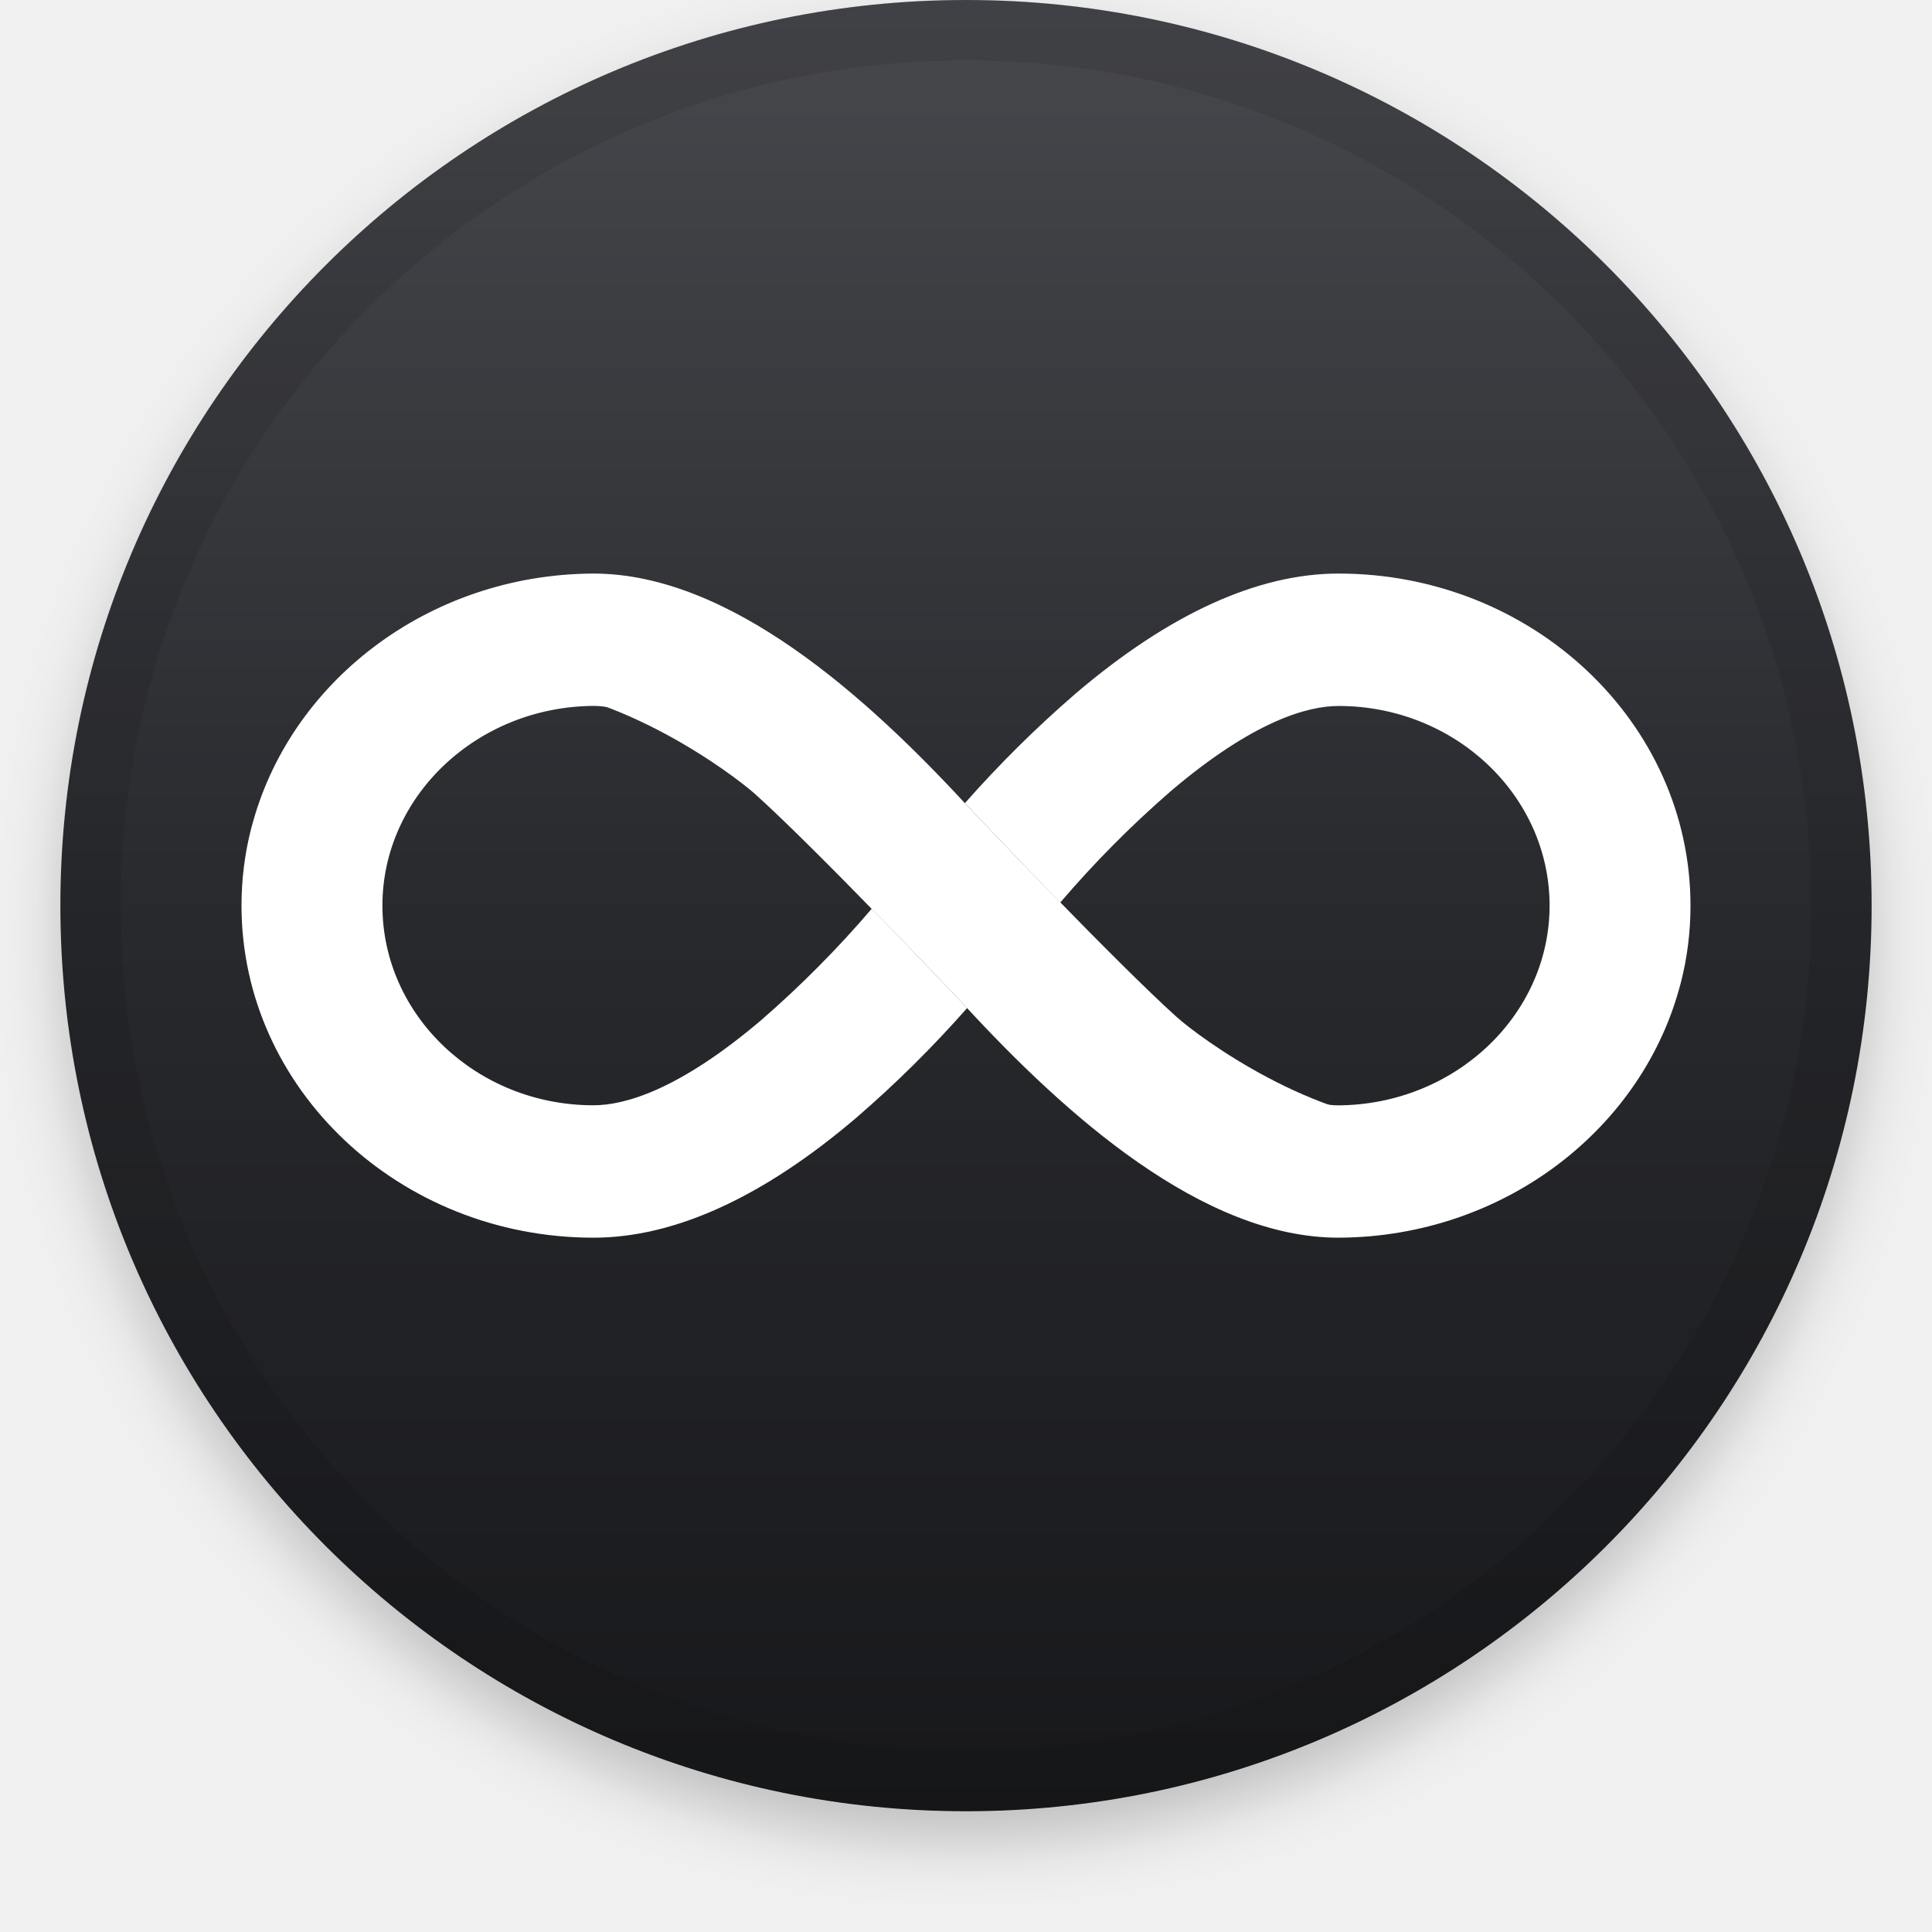
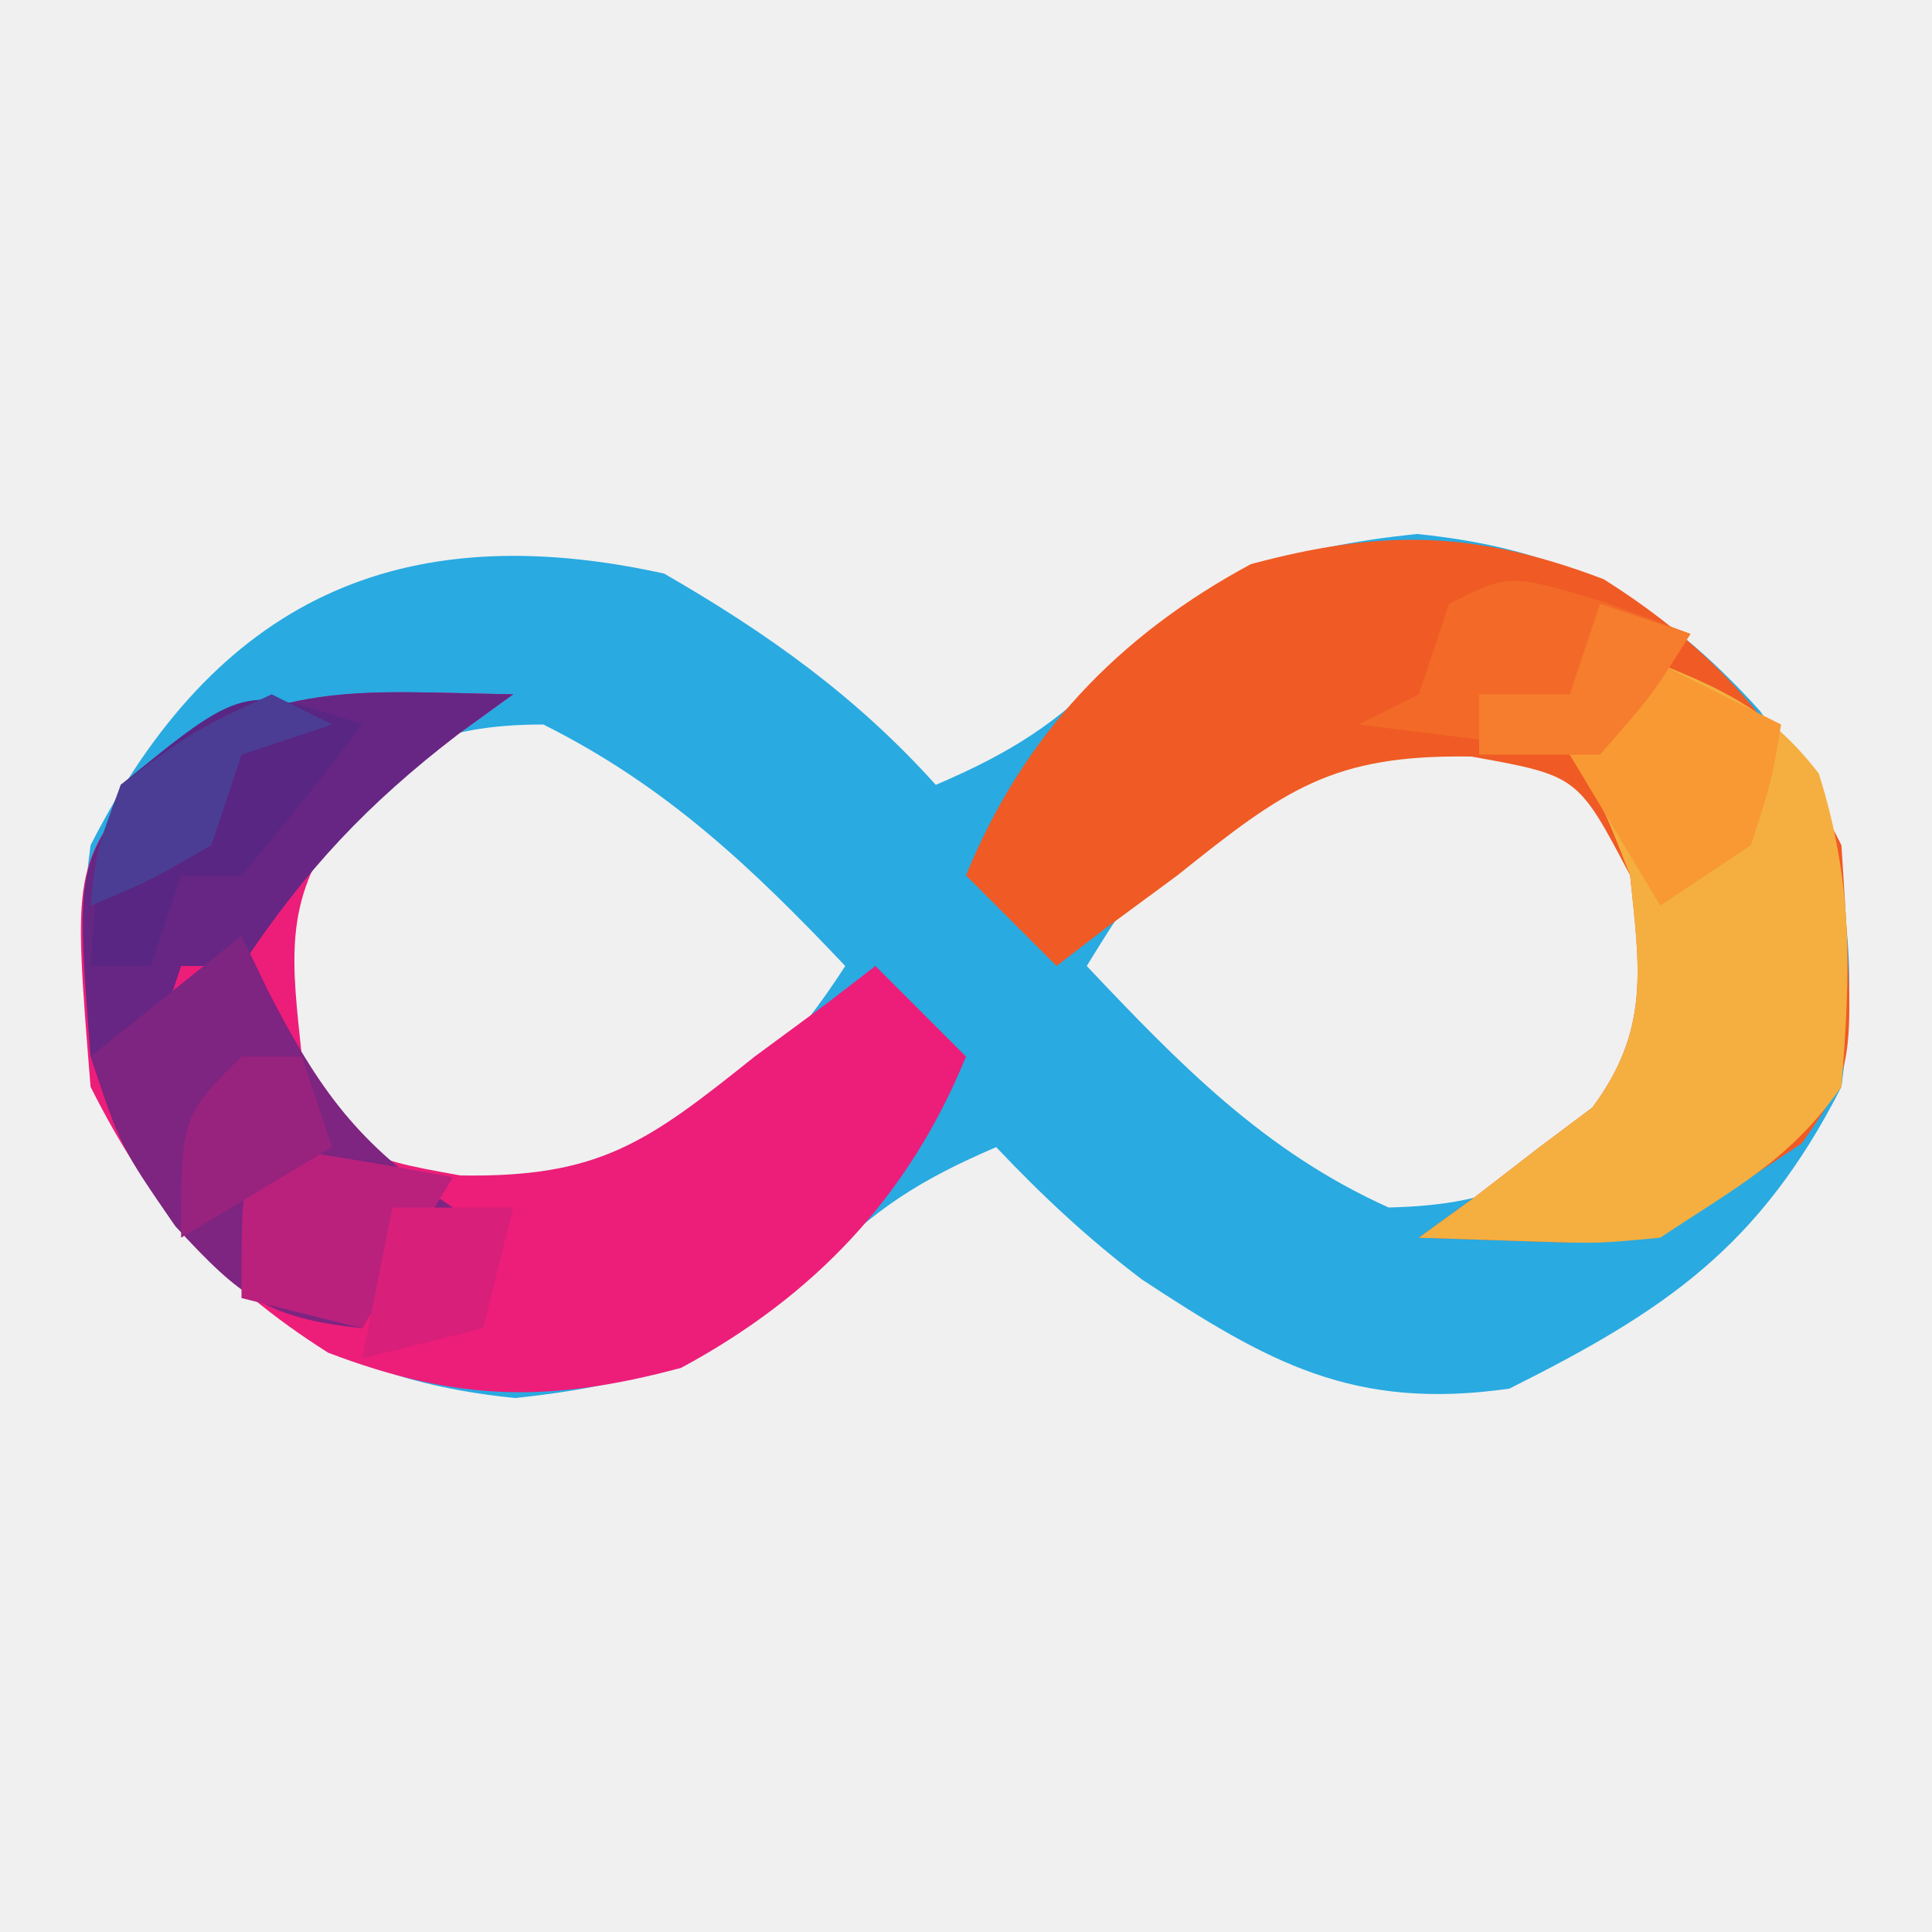
- <svg xmlns="http://www.w3.org/2000/svg" xmlns:xlink="http://www.w3.org/1999/xlink" width="32" height="32" viewBox="0 0 32 32">
-   <defs>
-     <linearGradient x1="50%" y1="0%" x2="50%" y2="100%" id="c">
-       <stop stop-color="#FFF" stop-opacity=".5" offset="0%" />
-       <stop stop-opacity=".5" offset="100%" />
-     </linearGradient>
-     <filter x="-5.8%" y="-4.2%" width="111.7%" height="111.7%" filterUnits="objectBoundingBox" id="a">
-       <feOffset dy=".5" in="SourceAlpha" result="shadowOffsetOuter1" />
-       <feGaussianBlur stdDeviation=".5" in="shadowOffsetOuter1" result="shadowBlurOuter1" />
-       <feComposite in="shadowBlurOuter1" in2="SourceAlpha" operator="out" result="shadowBlurOuter1" />
-       <feColorMatrix values="0 0 0 0 0 0 0 0 0 0 0 0 0 0 0 0 0 0 0.199 0" in="shadowBlurOuter1" />
-     </filter>
-     <circle id="b" cx="16" cy="15" r="15" />
-   </defs>
-   <g fill="none" fill-rule="evenodd">
-     <use fill="#000" filter="url(#a)" xlink:href="#b" />
-     <use fill="#292A2E" xlink:href="#b" />
-     <use fill="url(#c)" style="mix-blend-mode:soft-light" xlink:href="#b" />
-     <circle stroke-opacity=".097" stroke="#000" stroke-linejoin="square" cx="16" cy="15" r="14.5" />
-     <g fill="#FFF" fill-rule="nonzero">
-       <path d="M22.17 9.5c-1.34 0-2.803.667-4.348 1.982a19.032 19.032 0 00-1.843 1.824l.002.002.002-.002s.752.794 1.578 1.643a17.474 17.474 0 011.827-1.842c1.374-1.169 2.272-1.414 2.783-1.414 1.927 0 3.495 1.484 3.495 3.307 0 1.814-1.569 3.296-3.498 3.308-.088 0-.2-.01-.34-.04.562.235 1.166.405 1.742.405 3.533 0 4.223-2.237 4.27-2.396.105-.41.16-.837.16-1.276 0-3.034-2.615-5.501-5.83-5.501zm-12.34 11c1.34 0 2.803-.667 4.348-1.982a19.032 19.032 0 001.843-1.824l-.002-.002a.025.025 0 01-.002.002s-.752-.794-1.578-1.643a17.474 17.474 0 01-1.827 1.842c-1.374 1.169-2.272 1.414-2.783 1.414-1.927 0-3.495-1.484-3.495-3.307 0-1.814 1.569-3.296 3.498-3.308.088 0 .2.01.34.04-.562-.235-1.166-.405-1.742-.405-3.533 0-4.223 2.237-4.27 2.396-.105.41-.16.837-.16 1.276C4 18.033 6.615 20.5 9.83 20.5z" />
-       <path d="M23.563 18.617c-1.809-.043-3.689-1.427-4.072-1.771-.991-.89-3.278-3.297-3.457-3.486-1.676-1.822-3.948-3.86-6.205-3.86h-.005c-2.744.013-5.05 1.817-5.663 4.224.047-.159.948-2.439 4.267-2.36 1.809.044 3.698 1.447 4.081 1.79.991.89 3.279 3.298 3.457 3.487 1.676 1.821 3.948 3.859 6.205 3.859h.005c2.744-.013 5.05-1.817 5.663-4.224-.046.159-.957 2.42-4.276 2.341z" />
-     </g>
-   </g>
+ <svg xmlns="http://www.w3.org/2000/svg" version="1.1" width="64" height="64">
+   <path d="M0 0 C3.423 1.975 6.353 4.058 9 7 C11.486 5.934 13.037 4.962 14.938 3 C18.03 0.002 20.691 -0.861 24.938 -1.312 C29.916 -0.805 32.969 0.858 36.312 4.562 C39.152 8.664 39.662 12.065 39 17 C36.299 22.302 33.166 24.417 28 27 C22.829 27.739 20.009 26.13 15.832 23.387 C14.055 22.042 12.53 20.616 11 19 C8.514 20.066 6.963 21.038 5.062 23 C1.97 25.998 -0.691 26.861 -4.938 27.312 C-9.916 26.805 -12.969 25.142 -16.312 21.438 C-19.152 17.336 -19.662 13.935 -19 9 C-14.867 0.887 -8.786 -1.936 0 0 Z M-12 8 C-13.405 10.809 -13.249 12.888 -13 16 C-12.079 18.423 -12.079 18.423 -10 20 C-5.685 21.303 -3.785 21.407 0.25 19.312 C2.618 17.321 4.337 15.587 6 13 C2.903 9.727 0.05 7.025 -4 5 C-7.608 5 -9.063 5.99 -12 8 Z M17 9 C15.167 11.106 15.167 11.106 14 13 C17.079 16.255 19.88 19.146 24 21 C27.248 20.921 28.689 20.227 31.312 18.312 C33.518 15.29 33.535 13.669 33 10 C32.079 7.577 32.079 7.577 30 6 C24.23 4.258 21.551 5.173 17 9 Z " fill="#29AAE1" transform="translate(22,19)" />
+   <path d="M0 0 C-0.598 0.433 -1.196 0.866 -1.812 1.312 C-2.534 1.869 -3.256 2.426 -4 3 C-4.866 3.65 -4.866 3.65 -5.75 4.312 C-7.651 6.879 -7.323 8.899 -7 12 C-5.265 15.303 -5.265 15.303 -1.75 15.938 C2.869 16.014 4.444 14.845 8 12 C8.784 11.422 9.568 10.845 10.375 10.25 C10.911 9.838 11.447 9.425 12 9 C12.99 9.99 13.98 10.98 15 12 C13.11 16.638 9.963 19.943 5.562 22.312 C1.19 23.486 -1.874 23.428 -6.125 21.812 C-9.797 19.497 -12.063 16.874 -14 13 C-14.584 5.759 -14.584 5.759 -12.125 2.562 C-7.945 -0.511 -5.091 -0.082 0 0 Z " fill="#EC1E79" transform="translate(17,23)" />
+   <path d="M0 0 C3.672 2.315 5.938 4.938 7.875 8.812 C8.341 16.147 8.341 16.147 6.562 18.688 C1.5 22.062 1.5 22.062 -2.312 21.938 C-3.571 21.896 -4.829 21.855 -6.125 21.812 C-5.527 21.379 -4.929 20.946 -4.312 20.5 C-3.591 19.943 -2.869 19.386 -2.125 18.812 C-1.548 18.379 -0.97 17.946 -0.375 17.5 C1.526 14.934 1.198 12.913 0.875 9.812 C-0.86 6.51 -0.86 6.51 -4.375 5.875 C-8.994 5.798 -10.569 6.967 -14.125 9.812 C-14.909 10.39 -15.693 10.967 -16.5 11.562 C-17.304 12.181 -17.304 12.181 -18.125 12.812 C-19.115 11.822 -20.105 10.832 -21.125 9.812 C-19.235 5.174 -16.088 1.869 -11.688 -0.5 C-7.315 -1.673 -4.251 -1.615 0 0 Z " fill="#F05A24" transform="translate(53.125,19.1875)" />
+   <path d="M0 0 C2.288 0.915 3.734 1.655 5.25 3.625 C6.4 7.268 6.304 10.171 6 14 C4.297 16.433 2.523 17.318 0 19 C-2.043 19.195 -2.043 19.195 -4.188 19.125 C-5.446 19.084 -6.704 19.043 -8 19 C-7.402 18.567 -6.804 18.134 -6.188 17.688 C-5.466 17.131 -4.744 16.574 -4 16 C-3.422 15.567 -2.845 15.134 -2.25 14.688 C-0.343 12.113 -0.682 10.118 -1 7 C-1.898 4.698 -1.898 4.698 -3 3 C-2.01 2.01 -1.02 1.02 0 0 Z " fill="#F4AF40" transform="translate(55,22)" />
+   <path d="M0 0 C-0.598 0.433 -1.196 0.866 -1.812 1.312 C-4.857 3.661 -6.857 5.785 -9 9 C-9.66 9 -10.32 9 -11 9 C-11.33 9.99 -11.66 10.98 -12 12 C-12.66 12 -13.32 12 -14 12 C-14.491 5.621 -14.491 5.621 -12.125 2.625 C-7.979 -0.546 -5.108 -0.082 0 0 Z " fill="#672683" transform="translate(17,23)" />
+   <path d="M0 0 C0.289 0.598 0.578 1.196 0.875 1.812 C2.581 5.131 3.857 6.905 7 9 C6.01 9.495 6.01 9.495 5 10 C4.67 10.99 4.34 11.98 4 13 C0.87 12.665 -0.001 11.999 -2.188 9.625 C-4 7 -4 7 -5 4 C-3.35 2.68 -1.7 1.36 0 0 Z " fill="#7E2481" transform="translate(8,31)" />
+   <path d="M0 0 C0.949 0.351 1.897 0.701 2.875 1.062 C1.885 2.382 0.895 3.703 -0.125 5.062 C-2.765 4.732 -5.405 4.402 -8.125 4.062 C-7.465 3.732 -6.805 3.402 -6.125 3.062 C-5.795 2.072 -5.465 1.083 -5.125 0.062 C-3.125 -0.938 -3.125 -0.938 0 0 Z " fill="#F26928" transform="translate(53.125,19.9375)" />
+   <path d="M0 0 C-1.281 1.707 -2.618 3.374 -4 5 C-4.66 5 -5.32 5 -6 5 C-6.33 5.99 -6.66 6.98 -7 8 C-7.66 8 -8.32 8 -9 8 C-8.812 5.188 -8.812 5.188 -8 2 C-3.939 -1.313 -3.939 -1.313 0 0 Z " fill="#592684" transform="translate(12,24)" />
+   <path d="M0 0 C1.32 0.66 2.64 1.32 4 2 C3.688 3.875 3.688 3.875 3 6 C2.01 6.66 1.02 7.32 0 8 C-0.99 6.35 -1.98 4.7 -3 3 C-2.01 2.01 -1.02 1.02 0 0 Z " fill="#F89934" transform="translate(55,22)" />
+   <path d="M0 0 C2.007 0.287 4.009 0.619 6 1 C4.515 3.475 4.515 3.475 3 6 C1.68 5.67 0.36 5.34 -1 5 C-1 1 -1 1 0 0 Z " fill="#B9217D" transform="translate(9,38)" />
+   <path d="M0 0 C1.32 0 2.64 0 4 0 C3.67 1.32 3.34 2.64 3 4 C1.68 4.33 0.36 4.66 -1 5 C-0.67 3.35 -0.34 1.7 0 0 Z " fill="#D81F7A" transform="translate(13,40)" />
+   <path d="M0 0 C0.66 0 1.32 0 2 0 C2.33 0.99 2.66 1.98 3 3 C0.525 4.485 0.525 4.485 -2 6 C-2 2 -2 2 0 0 Z " fill="#98237E" transform="translate(8,35)" />
+   <path d="M0 0 C0.99 0.33 1.98 0.66 3 1 C1.75 3 1.75 3 0 5 C-1.32 5 -2.64 5 -4 5 C-4 4.34 -4 3.68 -4 3 C-3.01 3 -2.02 3 -1 3 C-0.67 2.01 -0.34 1.02 0 0 Z " fill="#F57D2D" transform="translate(53,20)" />
+   <path d="M0 0 C0.66 0.33 1.32 0.66 2 1 C1.01 1.33 0.02 1.66 -1 2 C-1.33 2.99 -1.66 3.98 -2 5 C-4.062 6.188 -4.062 6.188 -6 7 C-5.812 5.188 -5.812 5.188 -5 3 C-2.562 1.188 -2.562 1.188 0 0 Z " fill="#4B3D94" transform="translate(9,23)" />
</svg>
